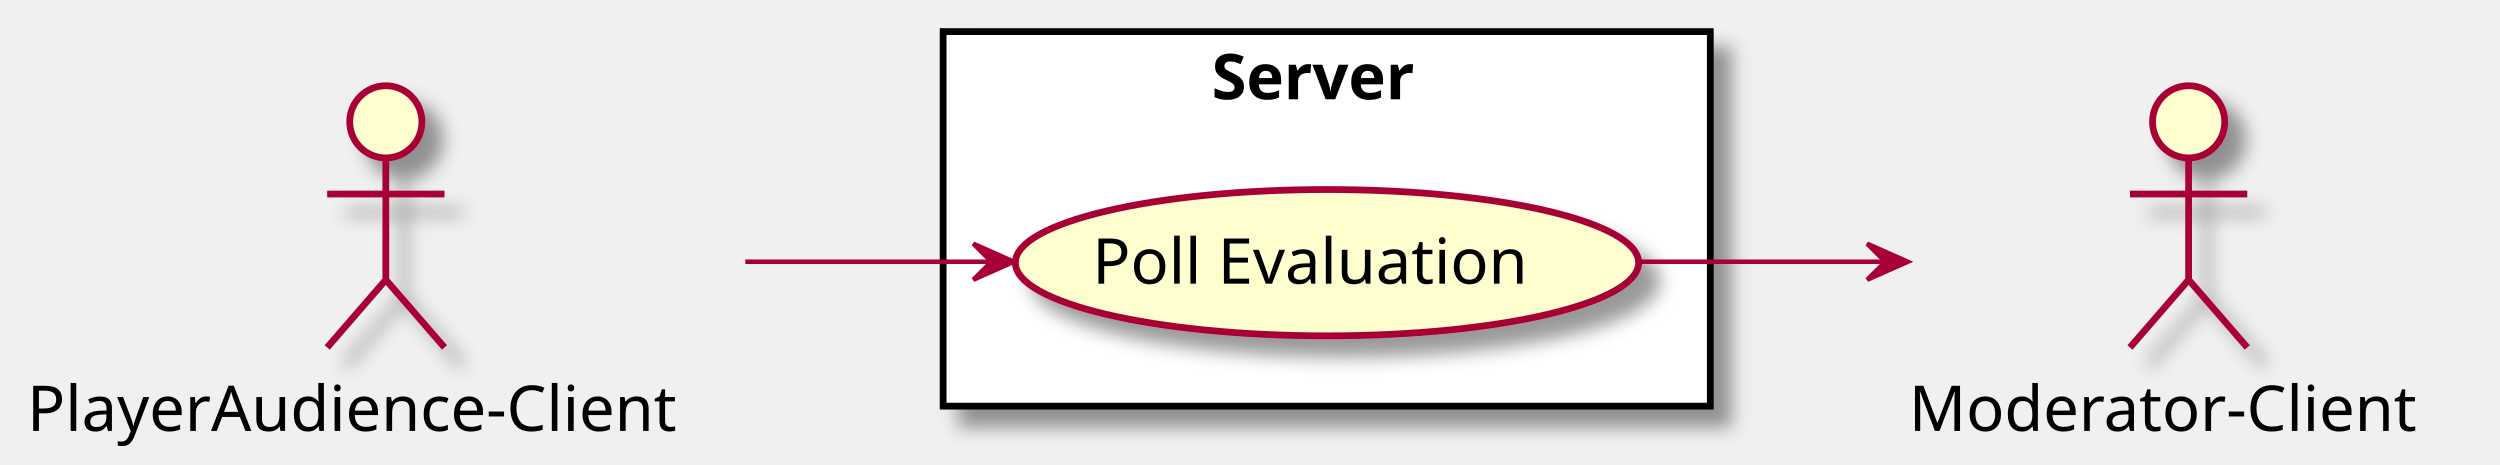
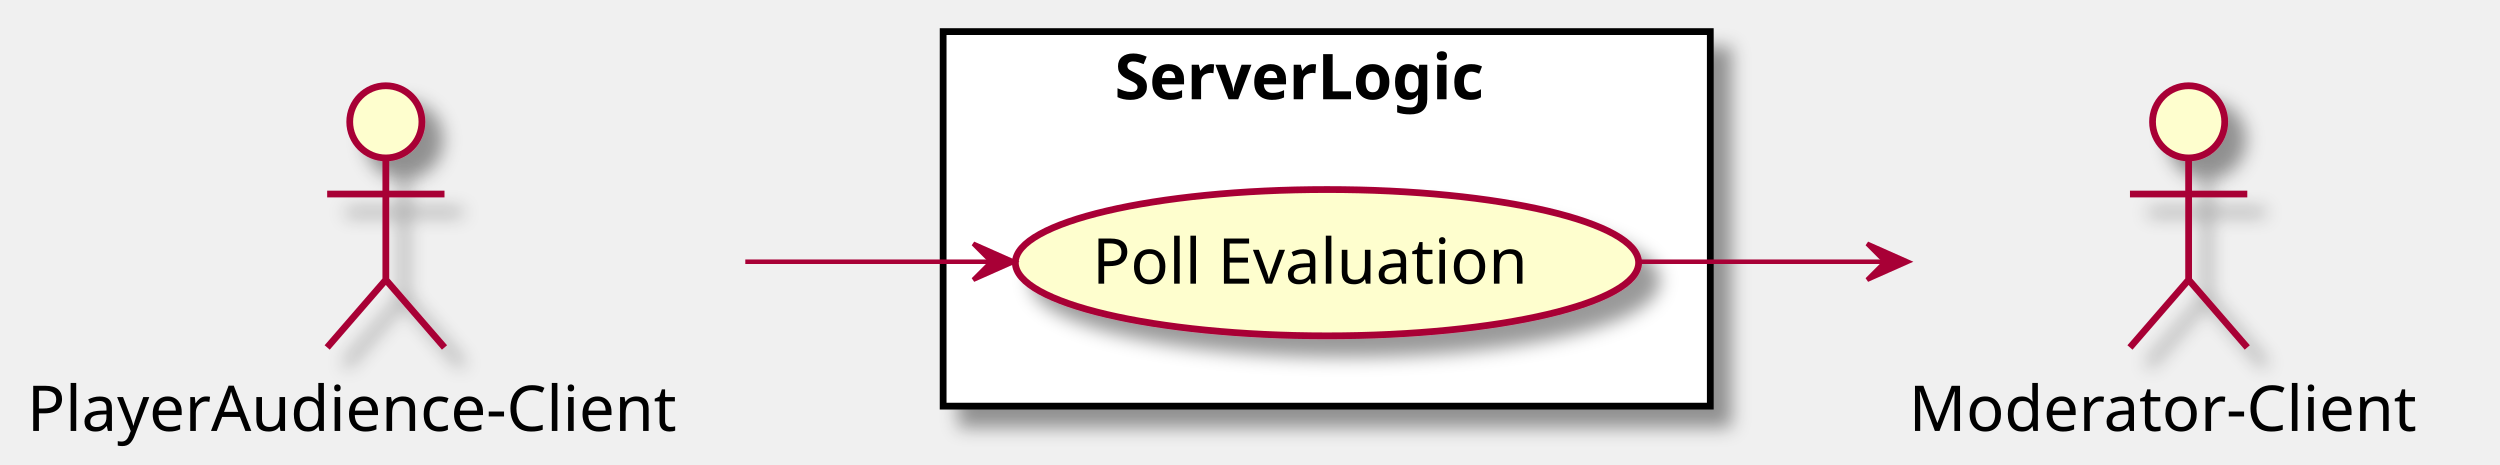
<svg xmlns="http://www.w3.org/2000/svg" contentScriptType="application/ecmascript" contentStyleType="text/css" height="103px" preserveAspectRatio="none" style="width:554px;height:103px;" version="1.1" viewBox="0 0 554 103" width="554px" zoomAndPan="magnify">
  <defs>
-     <filter height="300%" id="f17tps148b8xk7" width="300%" x="-1" y="-1">
+     <filter height="300%" id="f18vv0jn4eqeyx" width="300%" x="-1" y="-1">
      <feGaussianBlur result="blurOut" stdDeviation="2.0" />
      <feColorMatrix in="blurOut" result="blurOut2" type="matrix" values="0 0 0 0 0 0 0 0 0 0 0 0 0 0 0 0 0 0 .4 0" />
      <feOffset dx="4.0" dy="4.0" in="blurOut2" result="blurOut3" />
      <feBlend in="SourceGraphic" in2="blurOut3" mode="normal" />
    </filter>
  </defs>
  <g>
-     <rect fill="#FFFFFF" filter="url(#f17tps148b8xk7)" height="83" style="stroke: #000000; stroke-width: 1.5;" width="170" x="209" y="7" />
-     <text fill="#000000" font-family="sans-serif" font-size="14" font-weight="bold" lengthAdjust="spacingAndGlyphs" textLength="51" x="268.5" y="21.995">Server</text>
-     <ellipse cx="294.06" cy="58.212" fill="#FEFECE" filter="url(#f17tps148b8xk7)" rx="69.06" ry="16.212" style="stroke: #A80036; stroke-width: 1.5;" />
+     <rect fill="#FFFFFF" filter="url(#f18vv0jn4eqeyx)" height="83" style="stroke:#000000;stroke-width:1.5;" width="170" x="209" y="7" />
+     <text fill="#000000" font-family="sans-serif" font-size="14" font-weight="bold" lengthAdjust="spacingAndGlyphs" textLength="94" x="247" y="21.995">ServerLogic</text>
+     <ellipse cx="294.06" cy="58.212" fill="#FEFECE" filter="url(#f18vv0jn4eqeyx)" rx="69.06" ry="16.212" style="stroke:#A80036;stroke-width:1.5;" />
    <text fill="#000000" font-family="sans-serif" font-size="14" lengthAdjust="spacingAndGlyphs" textLength="104" x="242.06" y="62.86">Poll Evaluation</text>
-     <ellipse cx="85.5" cy="27" fill="#FEFECE" filter="url(#f17tps148b8xk7)" rx="8" ry="8" style="stroke: #A80036; stroke-width: 1.5;" />
-     <path d="M85.5,35 L85.5,62 M72.5,43 L98.5,43 M85.5,62 L72.5,77 M85.5,62 L98.5,77 " fill="none" filter="url(#f17tps148b8xk7)" style="stroke: #A80036; stroke-width: 1.5;" />
+     <ellipse cx="85.5" cy="27" fill="#FEFECE" filter="url(#f18vv0jn4eqeyx)" rx="8" ry="8" style="stroke:#A80036;stroke-width:1.5;" />
+     <path d="M85.5,35 L85.5,62 M72.5,43 L98.5,43 M85.5,62 L72.5,77 M85.5,62 L98.5,77 " fill="none" filter="url(#f18vv0jn4eqeyx)" style="stroke:#A80036;stroke-width:1.5;" />
    <text fill="#000000" font-family="sans-serif" font-size="14" lengthAdjust="spacingAndGlyphs" textLength="159" x="6" y="95.495">PlayerAudience-Client</text>
-     <ellipse cx="485" cy="27" fill="#FEFECE" filter="url(#f17tps148b8xk7)" rx="8" ry="8" style="stroke: #A80036; stroke-width: 1.5;" />
-     <path d="M485,35 L485,62 M472,43 L498,43 M485,62 L472,77 M485,62 L498,77 " fill="none" filter="url(#f17tps148b8xk7)" style="stroke: #A80036; stroke-width: 1.5;" />
+     <ellipse cx="485" cy="27" fill="#FEFECE" filter="url(#f18vv0jn4eqeyx)" rx="8" ry="8" style="stroke:#A80036;stroke-width:1.5;" />
+     <path d="M485,35 L485,62 M472,43 L498,43 M485,62 L472,77 M485,62 L498,77 " fill="none" filter="url(#f18vv0jn4eqeyx)" style="stroke:#A80036;stroke-width:1.5;" />
    <text fill="#000000" font-family="sans-serif" font-size="14" lengthAdjust="spacingAndGlyphs" textLength="124" x="423" y="95.495">Moderator-Client</text>
-     <path d="M165.158,58 C182.924,58 201.722,58 219.277,58 " fill="none" id="AUDC-to-PE" style="stroke: #A80036; stroke-width: 1.0;" />
-     <polygon fill="#A80036" points="224.682,58,215.682,54,219.682,58,215.682,62,224.682,58" style="stroke: #A80036; stroke-width: 1.0;" />
-     <path d="M363.233,58 C380.865,58 399.821,58 417.37,58 " fill="none" id="PE-to-MODC" style="stroke: #A80036; stroke-width: 1.0;" />
-     <polygon fill="#A80036" points="422.768,58,413.768,54,417.768,58,413.768,62,422.768,58" style="stroke: #A80036; stroke-width: 1.0;" />
+     <path d="M165.158,58 C182.924,58 201.722,58 219.277,58 " fill="none" id="AUDC-to-PE" style="stroke:#A80036;stroke-width:1.0;" />
+     <polygon fill="#A80036" points="224.682,58,215.682,54,219.682,58,215.682,62,224.682,58" style="stroke:#A80036;stroke-width:1.0;" />
+     <path d="M363.233,58 C380.865,58 399.821,58 417.37,58 " fill="none" id="PE-to-MODC" style="stroke:#A80036;stroke-width:1.0;" />
+     <polygon fill="#A80036" points="422.768,58,413.768,54,417.768,58,413.768,62,422.768,58" style="stroke:#A80036;stroke-width:1.0;" />
  </g>
</svg>
